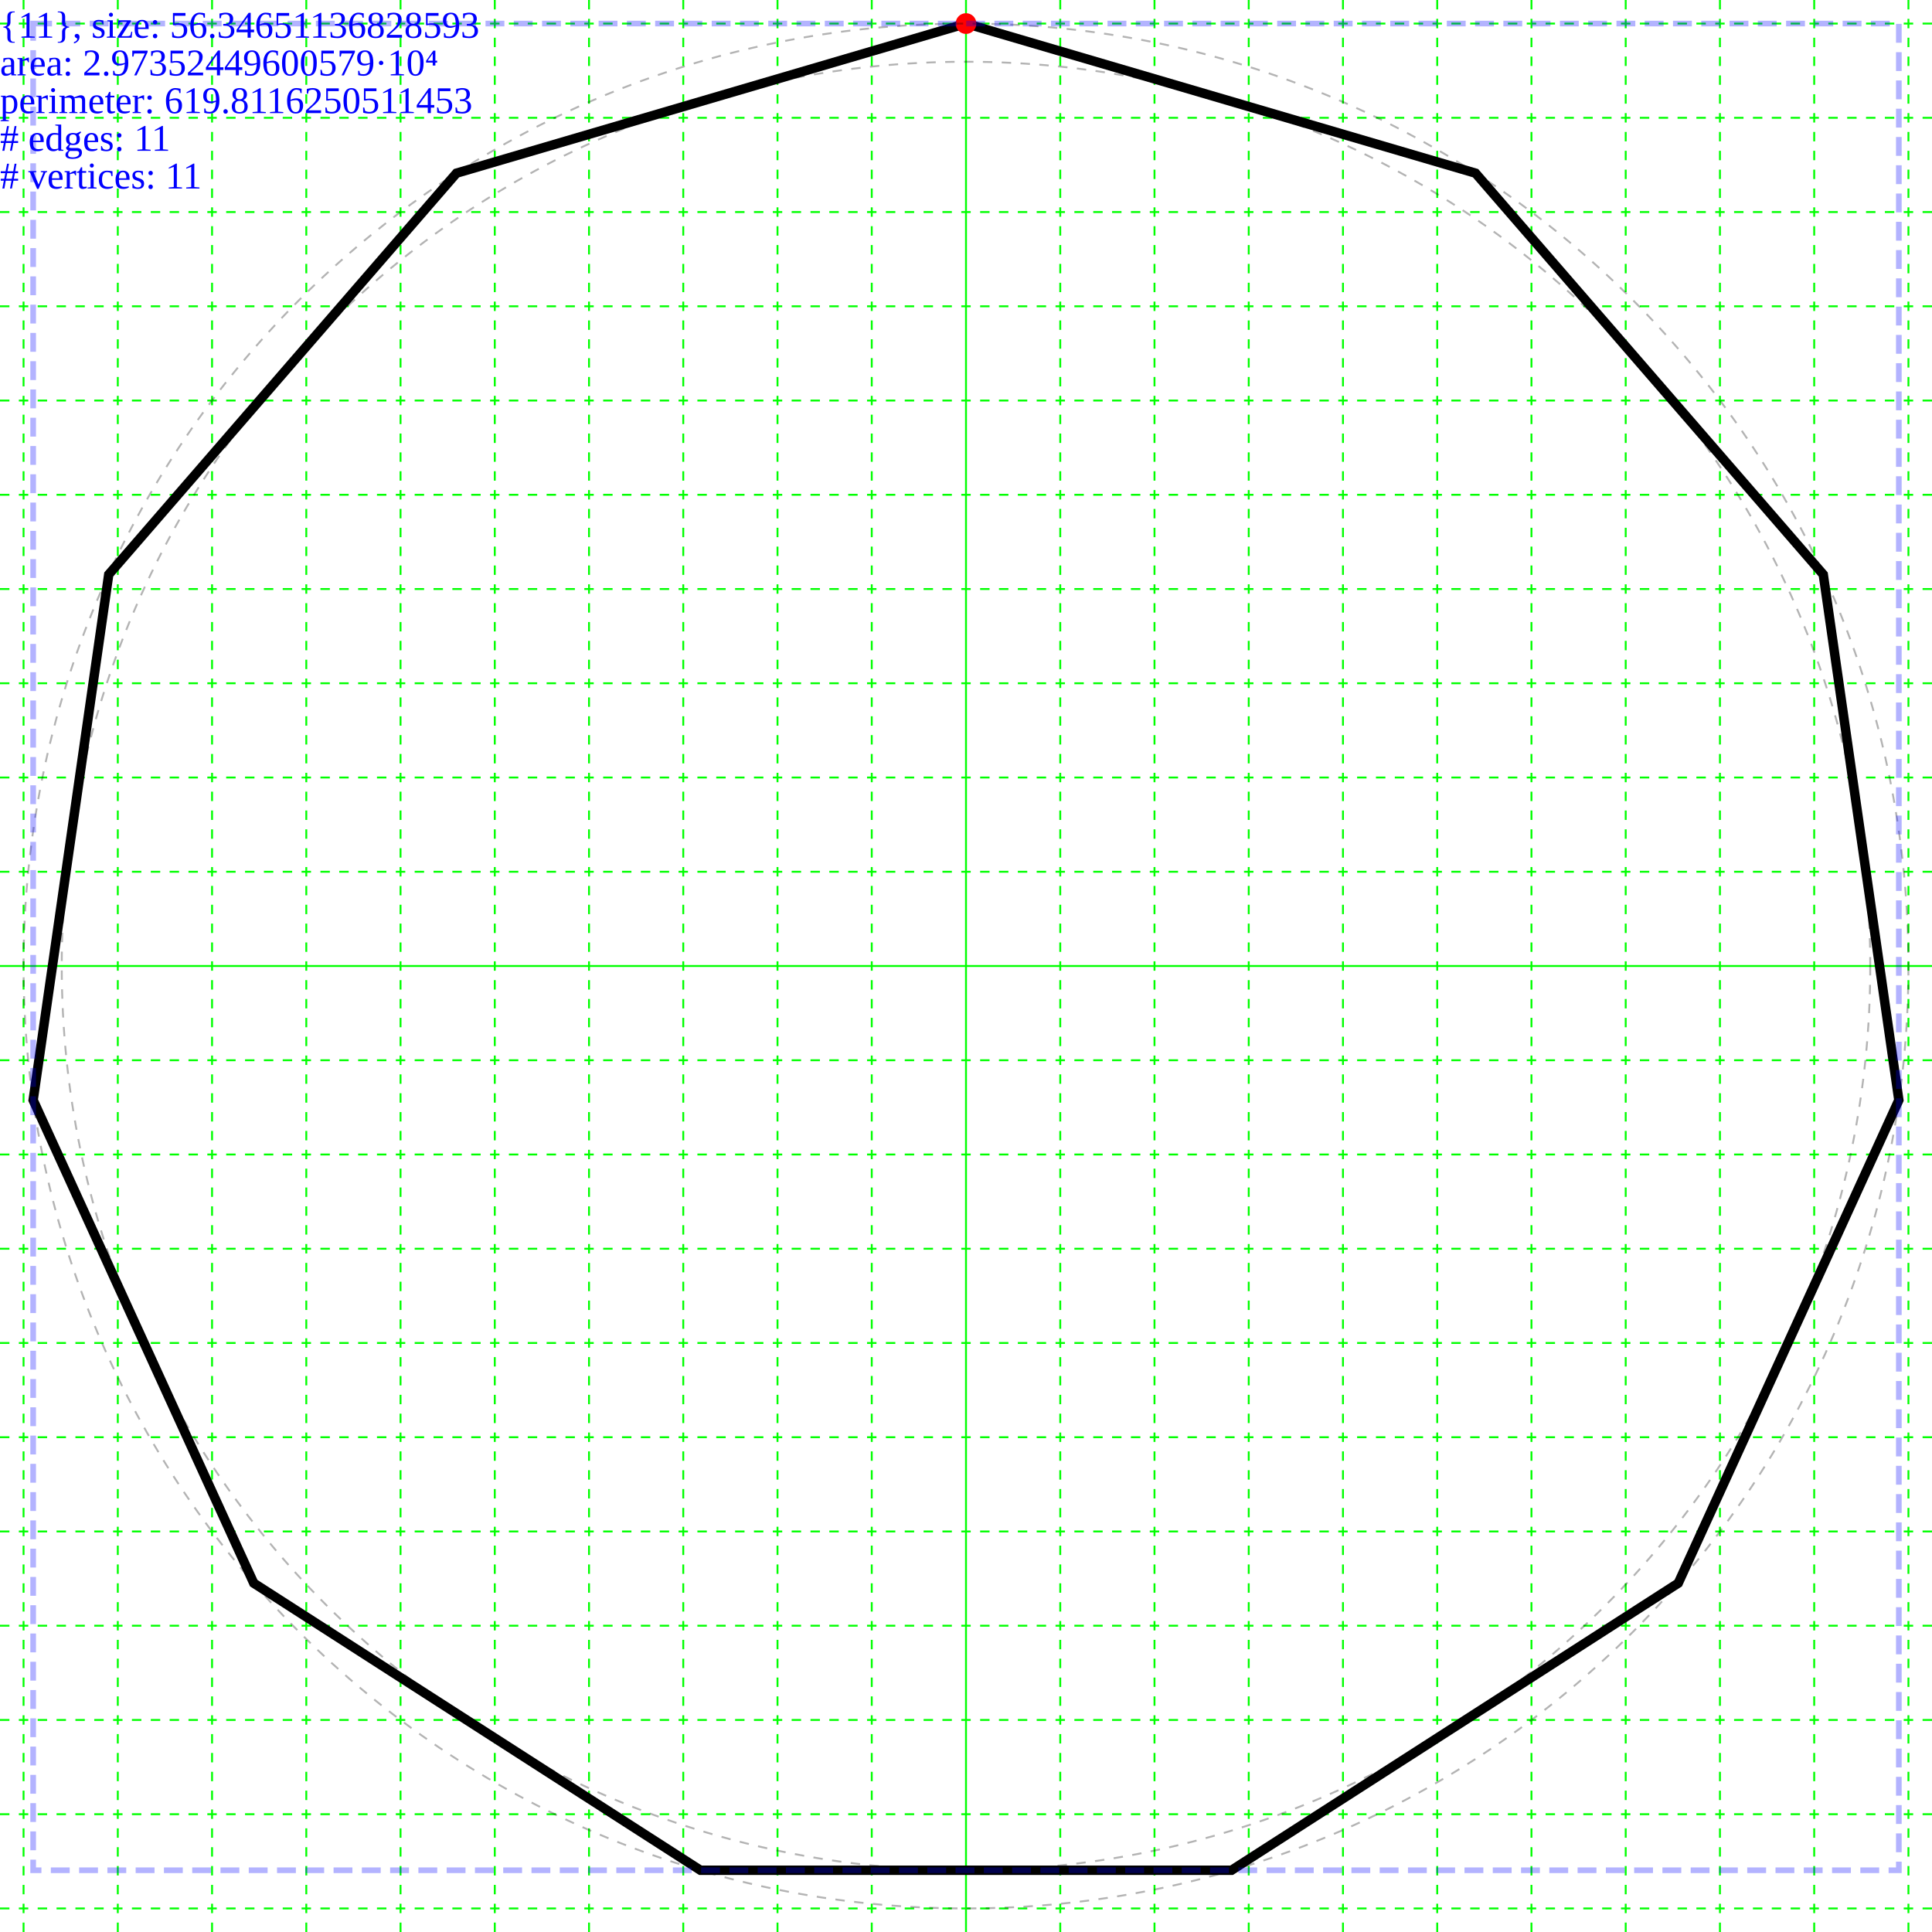
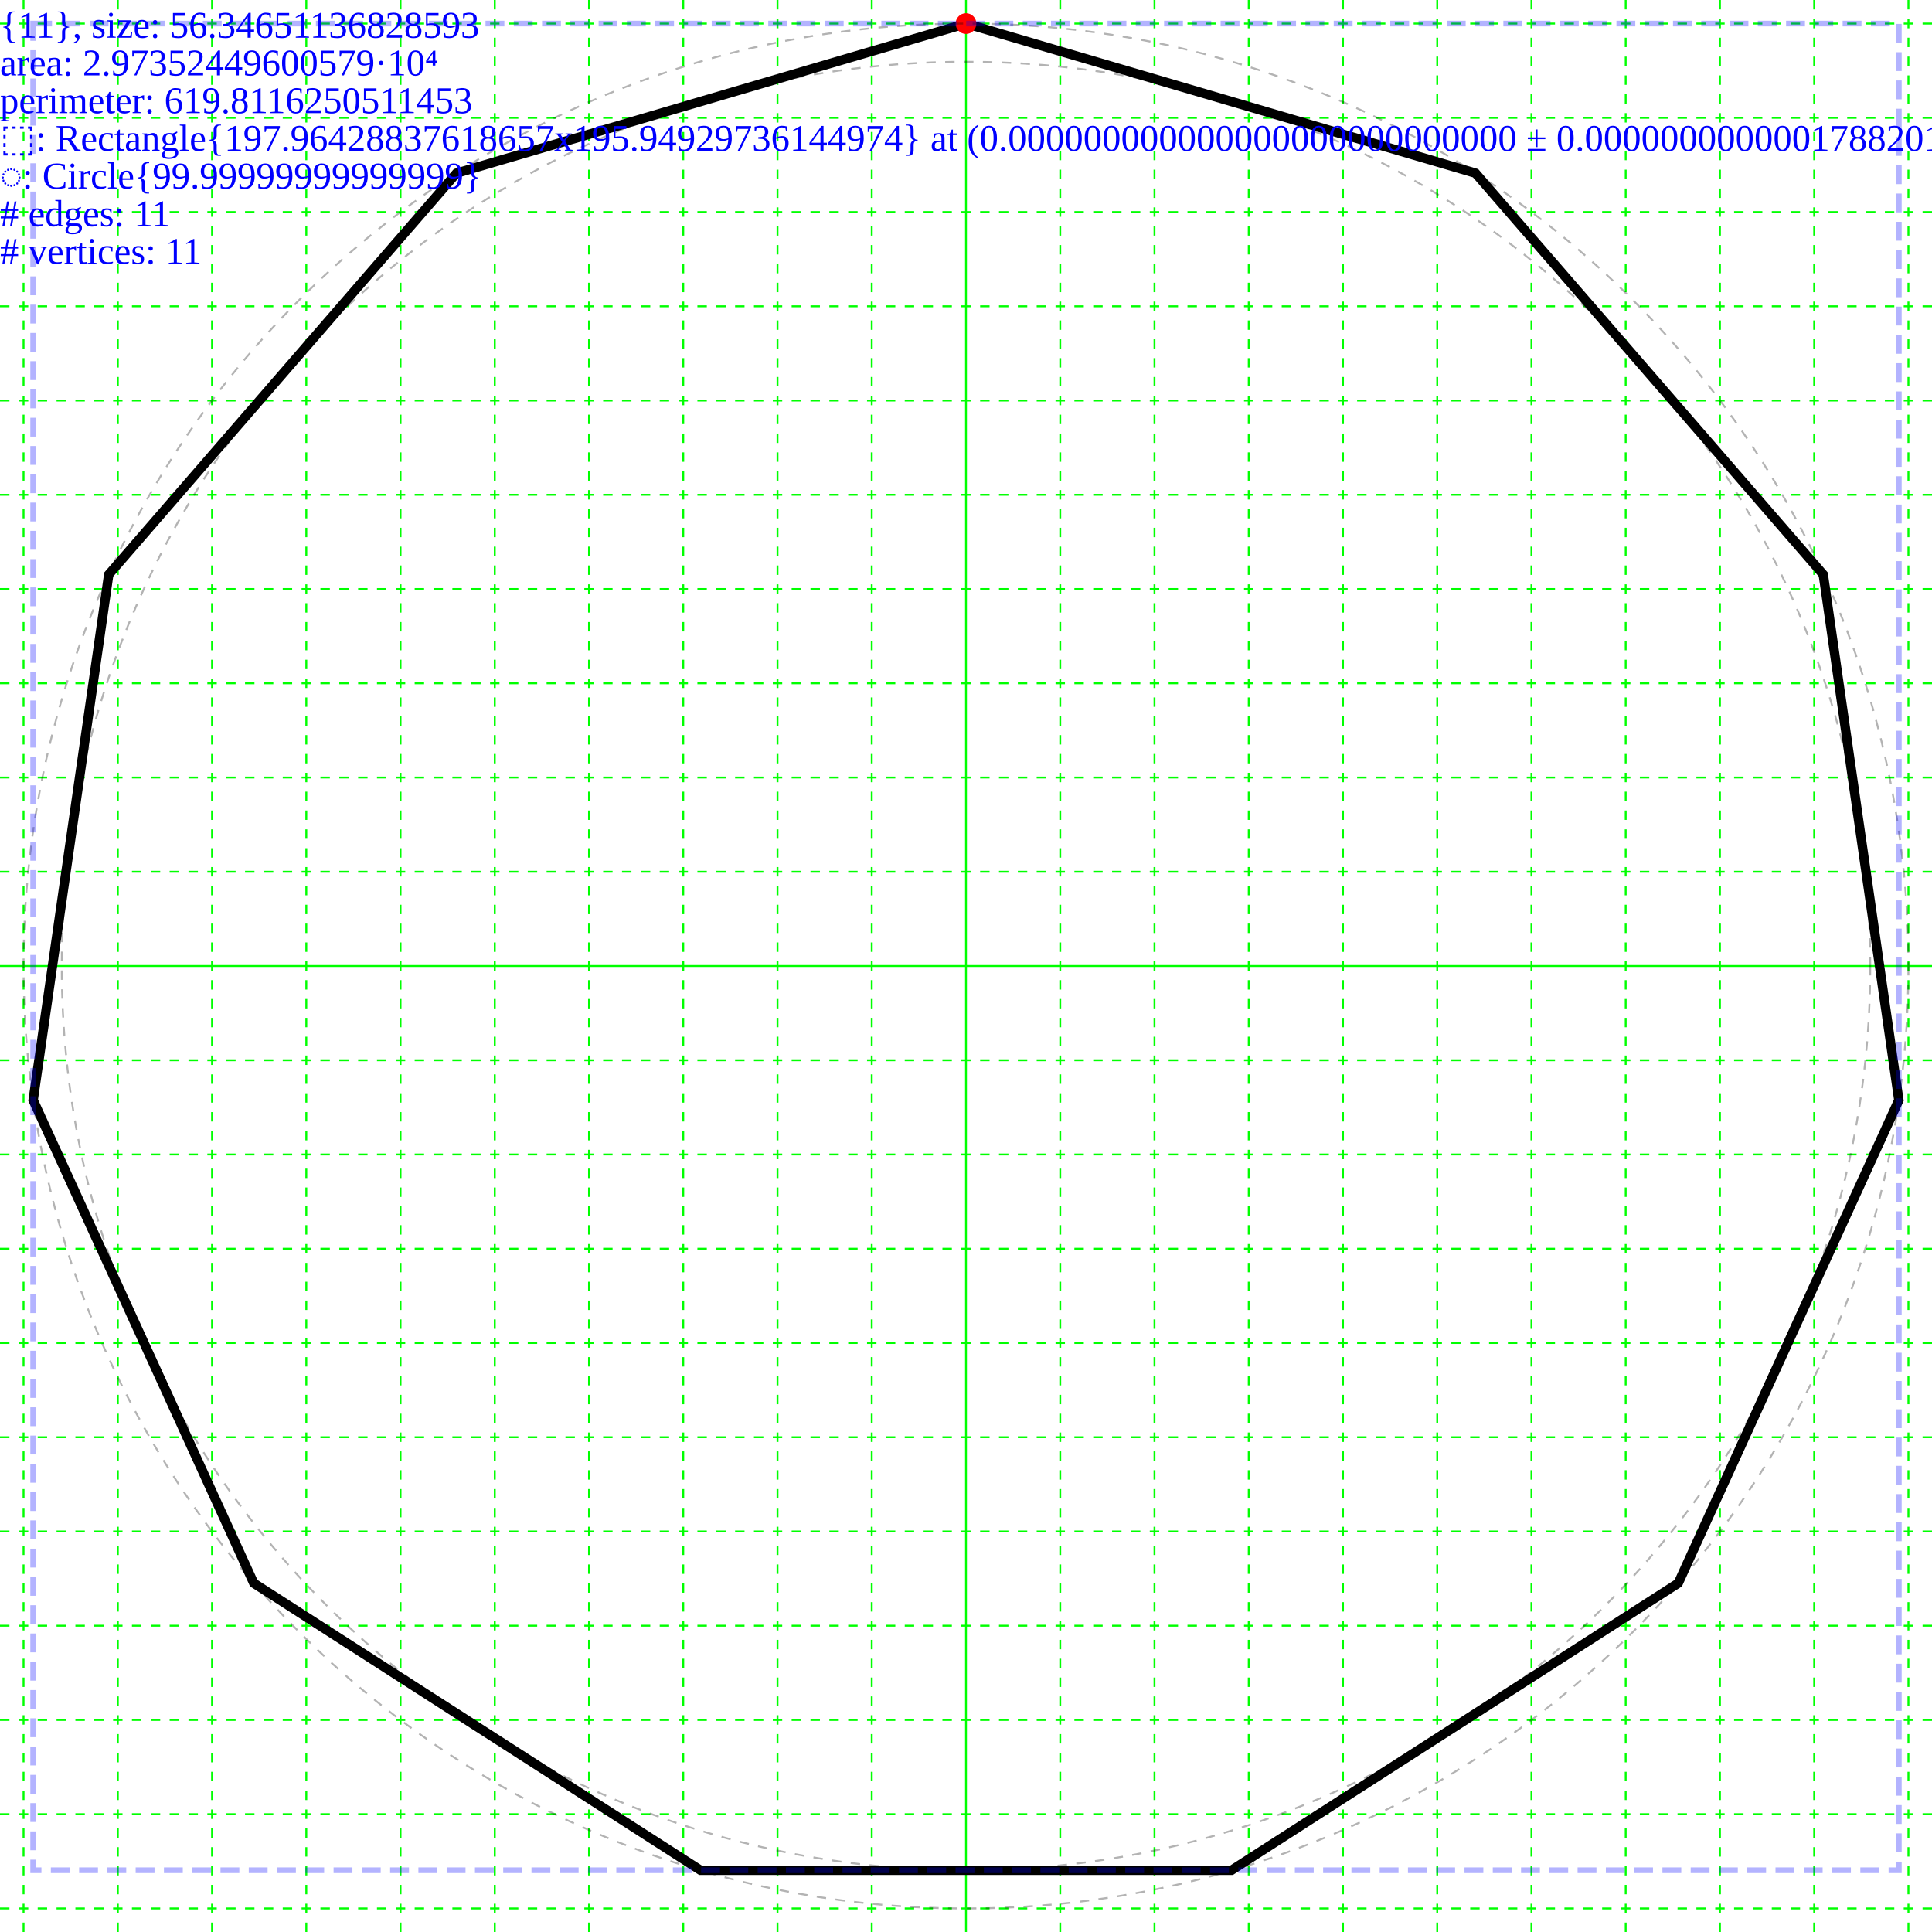
<svg xmlns="http://www.w3.org/2000/svg" height="205.0" width="205.0">
  <g transform="translate(102.5,102.5)">
    <g id="grid">
      <line stroke="#00ff00" stroke-width="0.2" x1="0" x2="0" y1="-102.5" y2="102.5" />
      <line stroke="#00ff00" stroke-dasharray="1,1" stroke-width="0.2" x1="10.0" x2="10.0" y1="-102.5" y2="102.5" />
      <line stroke="#00ff00" stroke-dasharray="1,1" stroke-width="0.2" x1="-10.0" x2="-10.0" y1="-102.5" y2="102.5" />
      <line stroke="#00ff00" stroke-dasharray="1,1" stroke-width="0.2" x1="20.0" x2="20.0" y1="-102.5" y2="102.5" />
      <line stroke="#00ff00" stroke-dasharray="1,1" stroke-width="0.2" x1="-20.0" x2="-20.0" y1="-102.5" y2="102.5" />
      <line stroke="#00ff00" stroke-dasharray="1,1" stroke-width="0.2" x1="30.0" x2="30.0" y1="-102.5" y2="102.5" />
      <line stroke="#00ff00" stroke-dasharray="1,1" stroke-width="0.2" x1="-30.0" x2="-30.0" y1="-102.5" y2="102.5" />
      <line stroke="#00ff00" stroke-dasharray="1,1" stroke-width="0.2" x1="40.0" x2="40.0" y1="-102.5" y2="102.5" />
      <line stroke="#00ff00" stroke-dasharray="1,1" stroke-width="0.2" x1="-40.0" x2="-40.0" y1="-102.5" y2="102.5" />
      <line stroke="#00ff00" stroke-dasharray="1,1" stroke-width="0.2" x1="50.0" x2="50.0" y1="-102.5" y2="102.5" />
      <line stroke="#00ff00" stroke-dasharray="1,1" stroke-width="0.2" x1="-50.0" x2="-50.0" y1="-102.5" y2="102.5" />
      <line stroke="#00ff00" stroke-dasharray="1,1" stroke-width="0.2" x1="60.0" x2="60.0" y1="-102.5" y2="102.5" />
      <line stroke="#00ff00" stroke-dasharray="1,1" stroke-width="0.2" x1="-60.0" x2="-60.0" y1="-102.5" y2="102.5" />
      <line stroke="#00ff00" stroke-dasharray="1,1" stroke-width="0.2" x1="70.0" x2="70.0" y1="-102.5" y2="102.5" />
      <line stroke="#00ff00" stroke-dasharray="1,1" stroke-width="0.2" x1="-70.0" x2="-70.0" y1="-102.5" y2="102.5" />
      <line stroke="#00ff00" stroke-dasharray="1,1" stroke-width="0.2" x1="80.0" x2="80.0" y1="-102.5" y2="102.5" />
      <line stroke="#00ff00" stroke-dasharray="1,1" stroke-width="0.2" x1="-80.0" x2="-80.0" y1="-102.5" y2="102.5" />
      <line stroke="#00ff00" stroke-dasharray="1,1" stroke-width="0.2" x1="90.0" x2="90.0" y1="-102.5" y2="102.5" />
      <line stroke="#00ff00" stroke-dasharray="1,1" stroke-width="0.2" x1="-90.0" x2="-90.0" y1="-102.5" y2="102.5" />
      <line stroke="#00ff00" stroke-dasharray="1,1" stroke-width="0.2" x1="100.0" x2="100.0" y1="-102.5" y2="102.5" />
      <line stroke="#00ff00" stroke-dasharray="1,1" stroke-width="0.2" x1="-100.0" x2="-100.0" y1="-102.5" y2="102.5" />
      <line stroke="#00ff00" stroke-dasharray="1,1" stroke-width="0.2" x1="110.0" x2="110.0" y1="-102.5" y2="102.5" />
      <line stroke="#00ff00" stroke-dasharray="1,1" stroke-width="0.2" x1="-110.0" x2="-110.0" y1="-102.5" y2="102.5" />
      <line stroke="#00ff00" stroke-width="0.2" x1="-102.5" x2="102.5" y1="0" y2="0" />
      <line stroke="#00ff00" stroke-dasharray="1,1" stroke-width="0.2" x1="-102.5" x2="102.5" y1="10.0" y2="10.0" />
      <line stroke="#00ff00" stroke-dasharray="1,1" stroke-width="0.2" x1="-102.5" x2="102.5" y1="-10.0" y2="-10.0" />
      <line stroke="#00ff00" stroke-dasharray="1,1" stroke-width="0.2" x1="-102.5" x2="102.5" y1="20.0" y2="20.0" />
      <line stroke="#00ff00" stroke-dasharray="1,1" stroke-width="0.2" x1="-102.5" x2="102.5" y1="-20.0" y2="-20.0" />
      <line stroke="#00ff00" stroke-dasharray="1,1" stroke-width="0.2" x1="-102.5" x2="102.5" y1="30.0" y2="30.0" />
      <line stroke="#00ff00" stroke-dasharray="1,1" stroke-width="0.2" x1="-102.5" x2="102.5" y1="-30.0" y2="-30.0" />
      <line stroke="#00ff00" stroke-dasharray="1,1" stroke-width="0.2" x1="-102.5" x2="102.5" y1="40.0" y2="40.0" />
      <line stroke="#00ff00" stroke-dasharray="1,1" stroke-width="0.2" x1="-102.5" x2="102.5" y1="-40.0" y2="-40.0" />
      <line stroke="#00ff00" stroke-dasharray="1,1" stroke-width="0.2" x1="-102.5" x2="102.5" y1="50.0" y2="50.0" />
      <line stroke="#00ff00" stroke-dasharray="1,1" stroke-width="0.2" x1="-102.5" x2="102.5" y1="-50.0" y2="-50.0" />
      <line stroke="#00ff00" stroke-dasharray="1,1" stroke-width="0.2" x1="-102.5" x2="102.5" y1="60.0" y2="60.0" />
      <line stroke="#00ff00" stroke-dasharray="1,1" stroke-width="0.2" x1="-102.5" x2="102.5" y1="-60.0" y2="-60.0" />
      <line stroke="#00ff00" stroke-dasharray="1,1" stroke-width="0.2" x1="-102.5" x2="102.5" y1="70.0" y2="70.0" />
      <line stroke="#00ff00" stroke-dasharray="1,1" stroke-width="0.2" x1="-102.5" x2="102.5" y1="-70.0" y2="-70.0" />
      <line stroke="#00ff00" stroke-dasharray="1,1" stroke-width="0.2" x1="-102.5" x2="102.5" y1="80.0" y2="80.0" />
      <line stroke="#00ff00" stroke-dasharray="1,1" stroke-width="0.2" x1="-102.5" x2="102.5" y1="-80.0" y2="-80.0" />
      <line stroke="#00ff00" stroke-dasharray="1,1" stroke-width="0.2" x1="-102.5" x2="102.5" y1="90.0" y2="90.0" />
      <line stroke="#00ff00" stroke-dasharray="1,1" stroke-width="0.2" x1="-102.5" x2="102.5" y1="-90.0" y2="-90.0" />
      <line stroke="#00ff00" stroke-dasharray="1,1" stroke-width="0.2" x1="-102.5" x2="102.5" y1="100.0" y2="100.0" />
      <line stroke="#00ff00" stroke-dasharray="1,1" stroke-width="0.2" x1="-102.5" x2="102.5" y1="-100.0" y2="-100.0" />
      <line stroke="#00ff00" stroke-dasharray="1,1" stroke-width="0.2" x1="-102.5" x2="102.5" y1="110.0" y2="110.0" />
      <line stroke="#00ff00" stroke-dasharray="1,1" stroke-width="0.2" x1="-102.5" x2="102.5" y1="-110.0" y2="-110.0" />
      <line stroke="#00ff00" stroke-dasharray="1,1" stroke-width="0.2" x1="-102.5" x2="102.5" y1="120.0" y2="120.0" />
      <line stroke="#00ff00" stroke-dasharray="1,1" stroke-width="0.2" x1="-102.5" x2="102.5" y1="-120.0" y2="-120.0" />
      <line stroke="#00ff00" stroke-dasharray="1,1" stroke-width="0.2" x1="-102.5" x2="102.5" y1="130.0" y2="130.0" />
      <line stroke="#00ff00" stroke-dasharray="1,1" stroke-width="0.2" x1="-102.5" x2="102.5" y1="-130.0" y2="-130.0" />
      <line stroke="#00ff00" stroke-dasharray="1,1" stroke-width="0.2" x1="-102.5" x2="102.5" y1="140.0" y2="140.0" />
      <line stroke="#00ff00" stroke-dasharray="1,1" stroke-width="0.2" x1="-102.5" x2="102.5" y1="-140.0" y2="-140.0" />
      <line stroke="#00ff00" stroke-dasharray="1,1" stroke-width="0.2" x1="-102.5" x2="102.5" y1="150.0" y2="150.0" />
      <line stroke="#00ff00" stroke-dasharray="1,1" stroke-width="0.2" x1="-102.5" x2="102.5" y1="-150.0" y2="-150.0" />
      <line stroke="#00ff00" stroke-dasharray="1,1" stroke-width="0.2" x1="-102.5" x2="102.5" y1="160.0" y2="160.0" />
      <line stroke="#00ff00" stroke-dasharray="1,1" stroke-width="0.2" x1="-102.5" x2="102.5" y1="-160.0" y2="-160.0" />
      <line stroke="#00ff00" stroke-dasharray="1,1" stroke-width="0.2" x1="-102.5" x2="102.5" y1="170.0" y2="170.0" />
      <line stroke="#00ff00" stroke-dasharray="1,1" stroke-width="0.2" x1="-102.5" x2="102.5" y1="-170.0" y2="-170.0" />
      <line stroke="#00ff00" stroke-dasharray="1,1" stroke-width="0.2" x1="-102.5" x2="102.5" y1="180.0" y2="180.0" />
      <line stroke="#00ff00" stroke-dasharray="1,1" stroke-width="0.2" x1="-102.5" x2="102.5" y1="-180.0" y2="-180.0" />
      <line stroke="#00ff00" stroke-dasharray="1,1" stroke-width="0.2" x1="-102.5" x2="102.5" y1="190.0" y2="190.0" />
      <line stroke="#00ff00" stroke-dasharray="1,1" stroke-width="0.2" x1="-102.5" x2="102.5" y1="-190.0" y2="-190.0" />
      <line stroke="#00ff00" stroke-dasharray="1,1" stroke-width="0.2" x1="-102.5" x2="102.5" y1="200.0" y2="200.0" />
      <line stroke="#00ff00" stroke-dasharray="1,1" stroke-width="0.2" x1="-102.5" x2="102.5" y1="-200.0" y2="-200.0" />
      <line stroke="#00ff00" stroke-dasharray="1,1" stroke-width="0.2" x1="-102.5" x2="102.5" y1="210.0" y2="210.0" />
      <line stroke="#00ff00" stroke-dasharray="1,1" stroke-width="0.2" x1="-102.5" x2="102.5" y1="-210.0" y2="-210.0" />
    </g>
    <g>
      <polygon fill="none" points="6.123233995736765E-15,-100 54.064,-84.125 90.963,-41.542 98.982,14.231 75.575,65.486 28.173,95.949 -28.173,95.949 -75.575,65.486 -98.982,14.231 -90.963,-41.542 -54.064,-84.125" stroke="black" stroke-width="1" />
      <circle cx="6.123233995736765E-15" cy="-100" fill="#ff0000" r="1.1" />
      <circle fill="none" r="95.949" stroke="black" stroke-dasharray="1,1" stroke-opacity="0.3" stroke-width="0.2" />
      <circle fill="none" r="100" stroke="black" stroke-dasharray="1,1" stroke-opacity="0.3" stroke-width="0.2" />
      <rect fill="none" height="195.949" stroke="blue" stroke-dasharray="2,1" stroke-opacity="0.3" stroke-width="0.6" width="197.964" x="-98.982" y="-100.0" />
    </g>
  </g>
  <g>
    <text fill="blue" font-size="4.0" id="info" x="0" y="0">
      <tspan dy="4.0" x="0">{11}, size: 56.34651136828593</tspan>
      <tspan dy="4.0" x="0">area: 2.97352449600579·10⁴</tspan>
      <tspan dy="4.0" x="0">perimeter: 619.8116250511453</tspan>
+       <tspan dy="4.0" x="0">⬚: Rectangle{197.96428837618657x195.94929736144974} at (0.000000000000000000000000000 ± 0.000000000000178820162201402,-2.02535131927512)</tspan>
+       <tspan dy="4.0" x="0">◌: Circle{99.99999999999999}</tspan>
      <tspan dy="4.0" x="0"># edges: 11</tspan>
      <tspan dy="4.0" x="0"># vertices: 11</tspan>
    </text>
  </g>
</svg>
